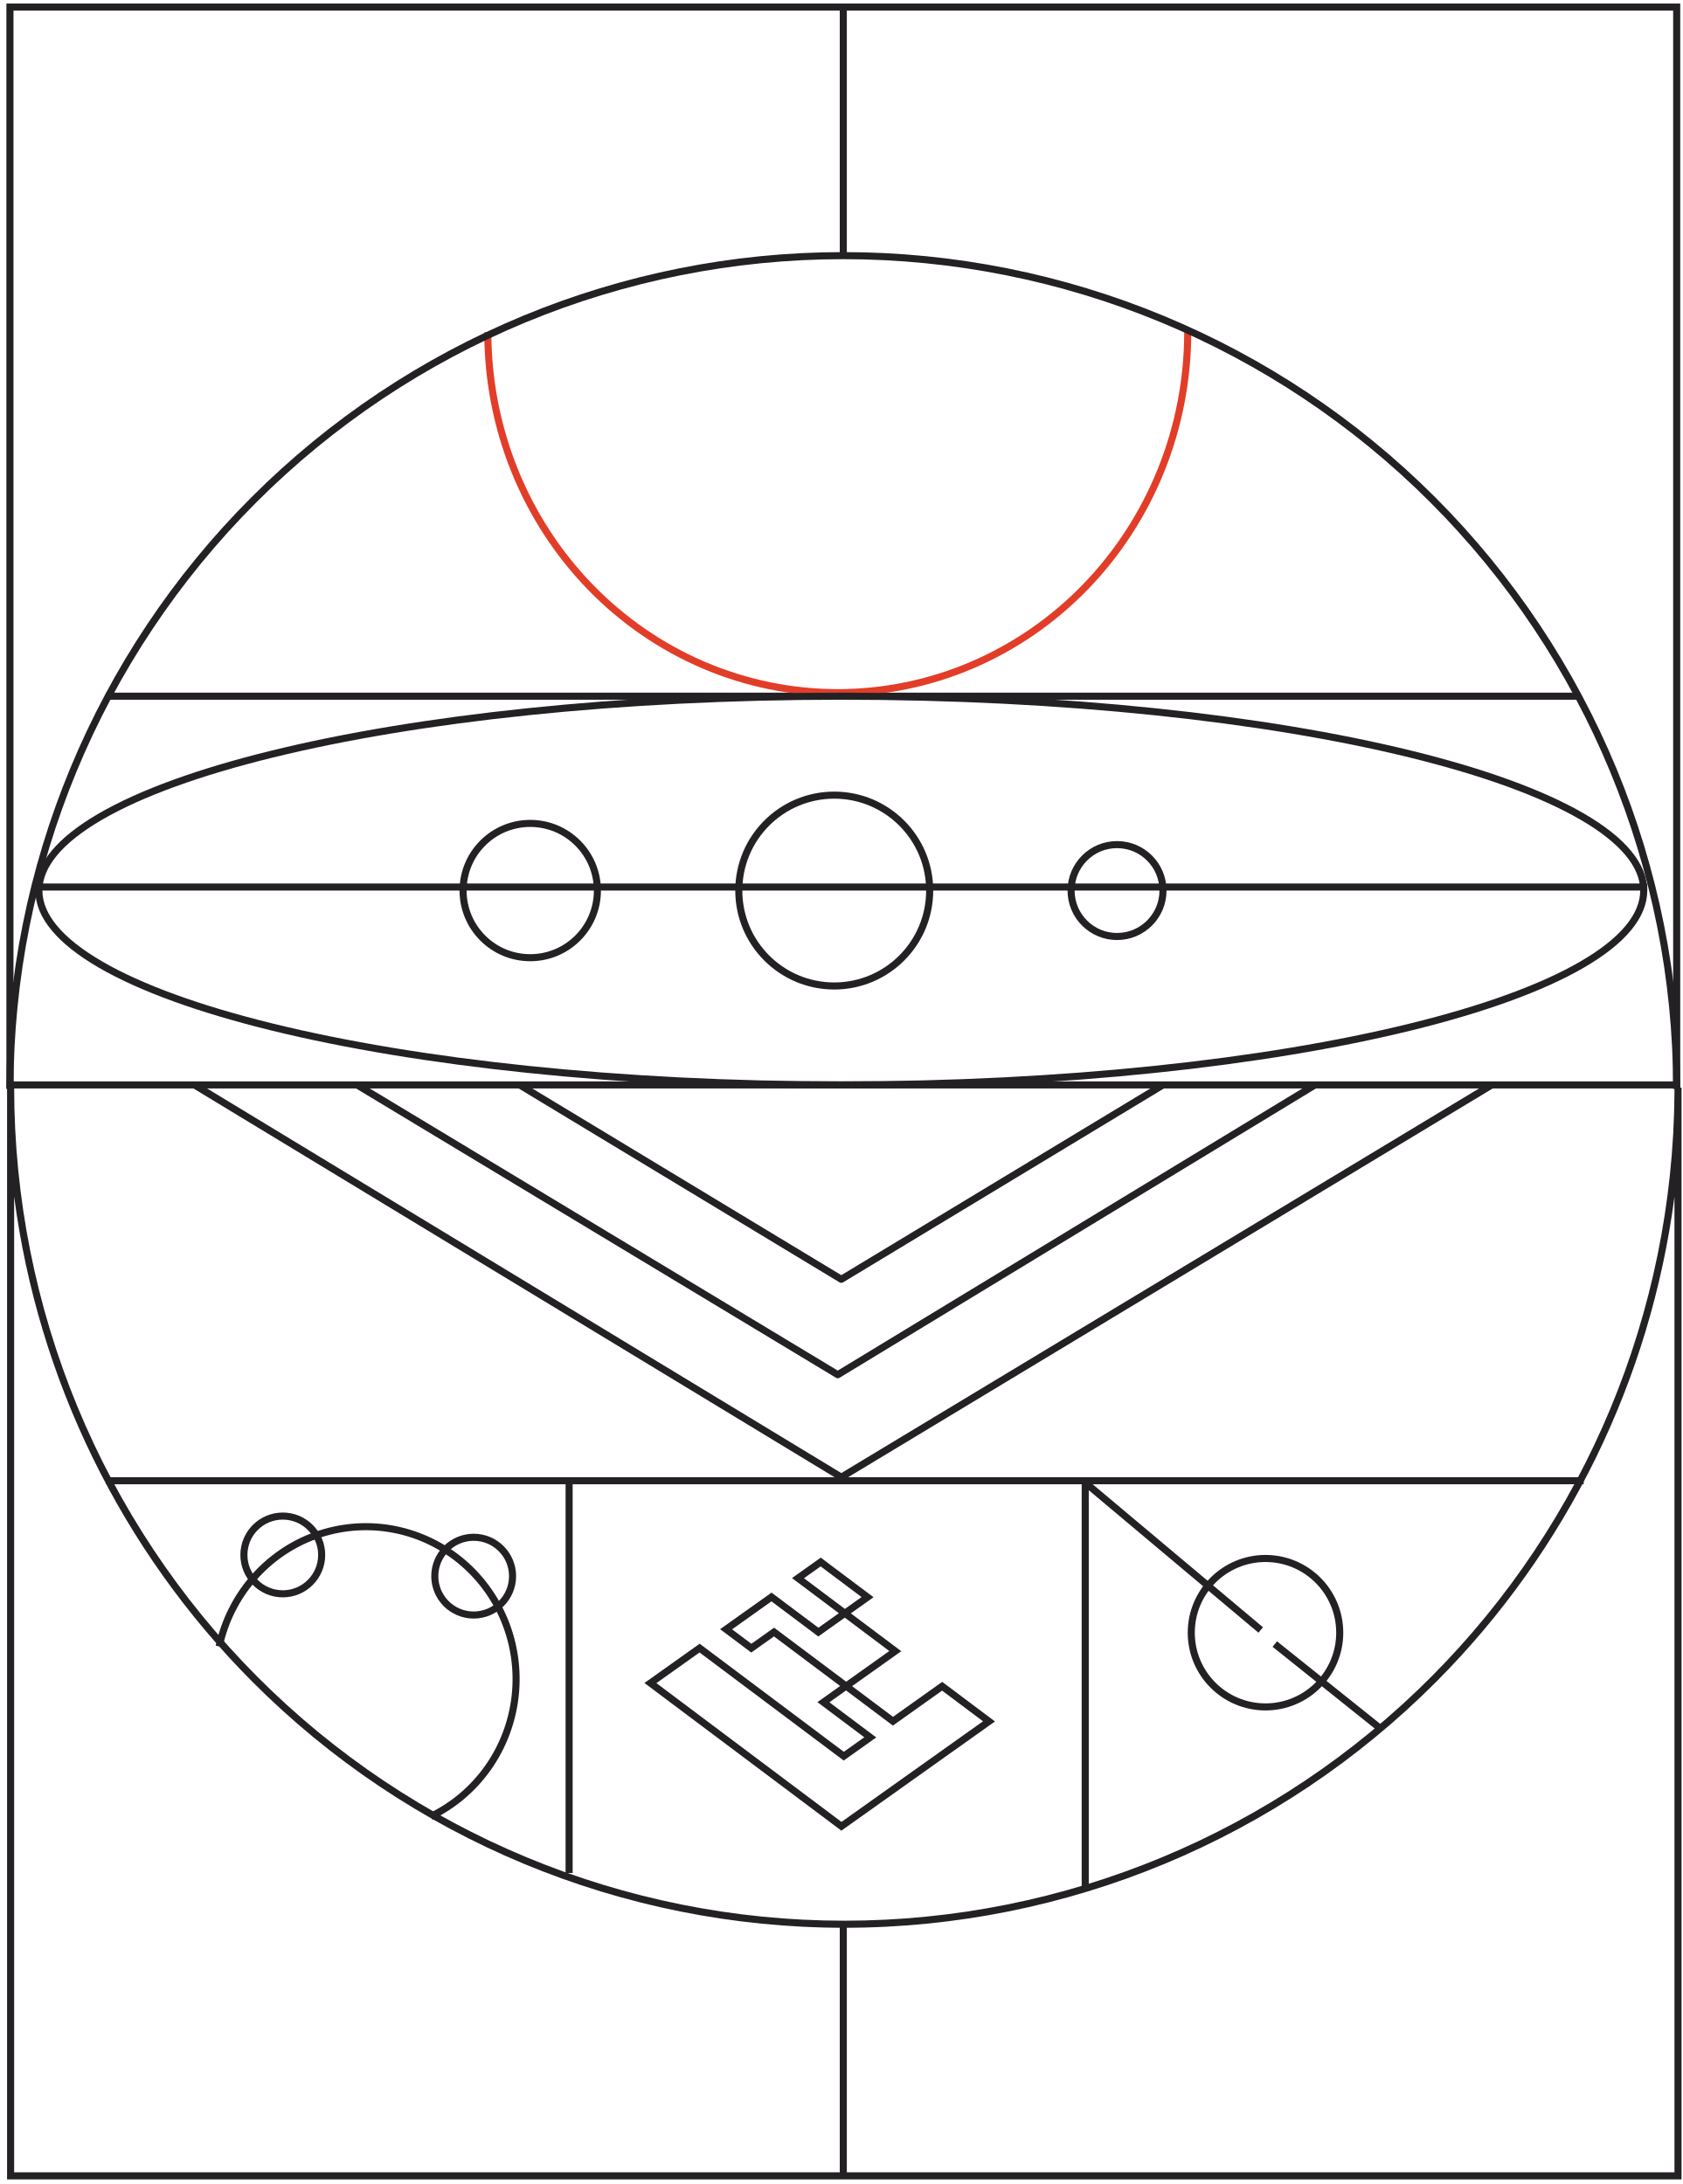
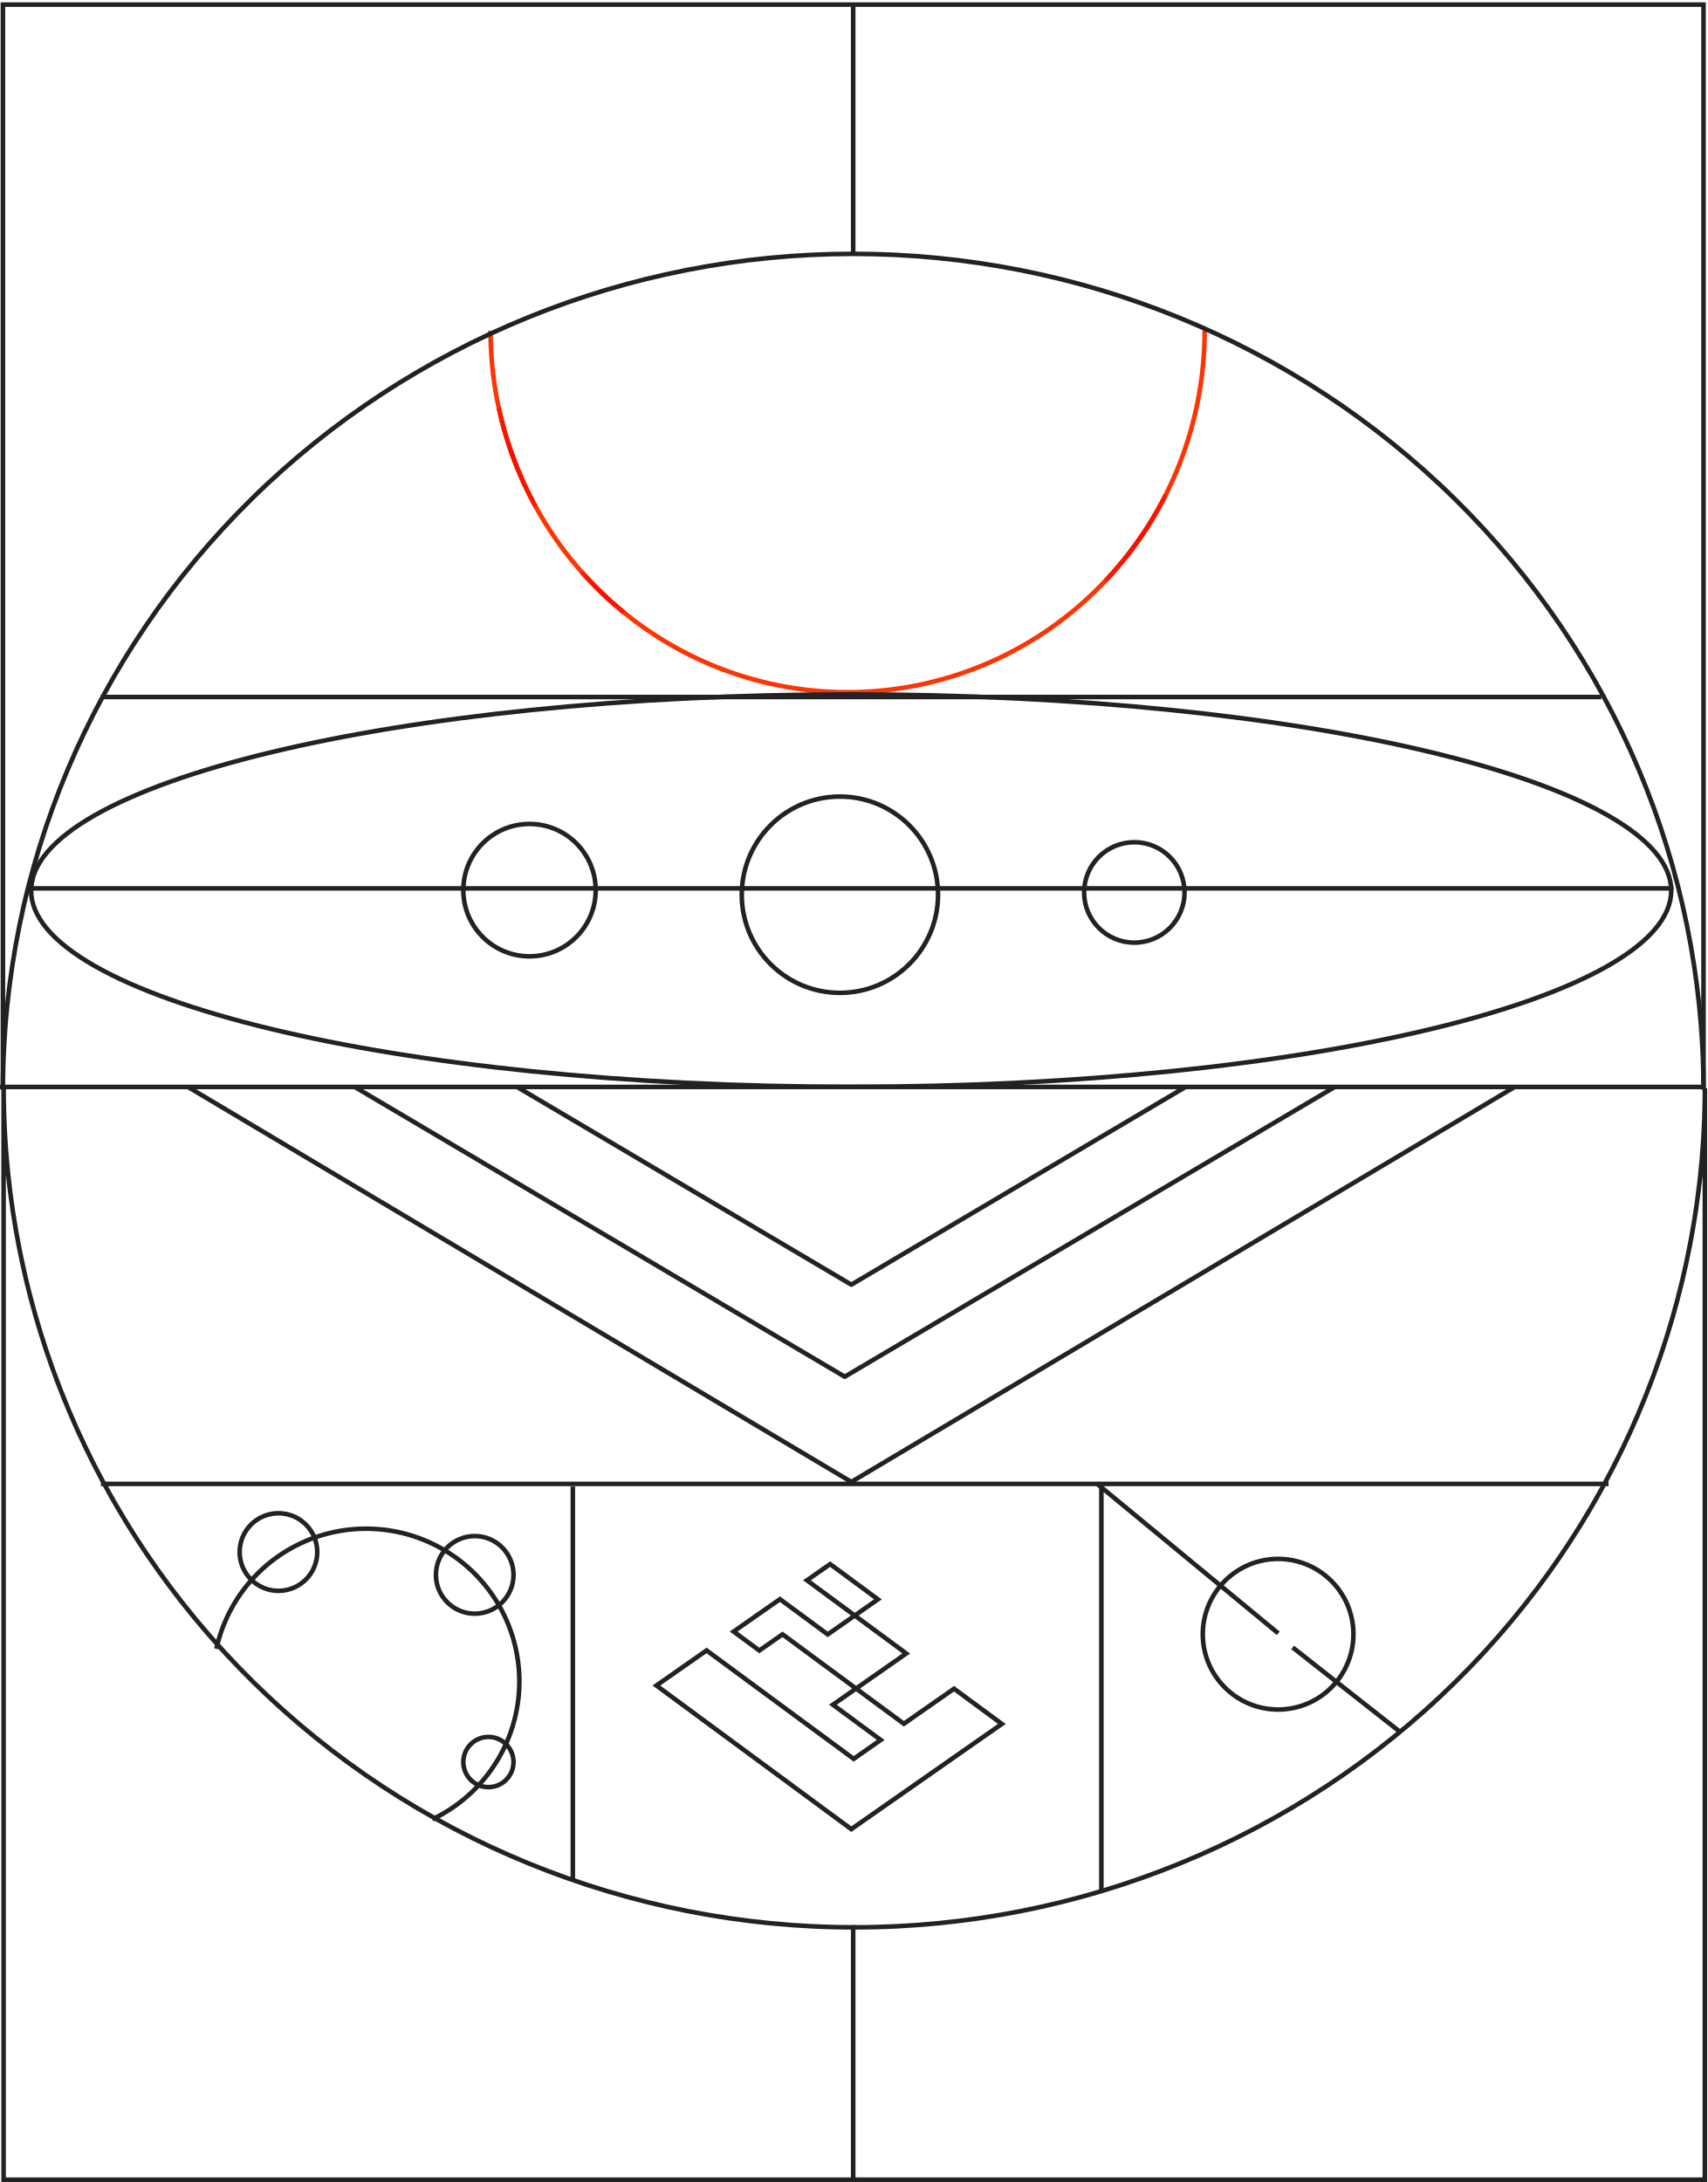
- <svg xmlns="http://www.w3.org/2000/svg" width="238" height="309" viewBox="0 0 238 309" fill="none">
-   <path d="M119.679 238.552L116.468 240.836L123.095 245.806L119.348 248.47L98.957 233.177L92 238.124L119.018 258.388L139.89 243.546L133.263 238.575L126.306 243.523L119.679 238.552ZM119.679 238.552L109.483 230.906L106.272 233.189L102.704 230.513L109.126 225.946L115.753 230.916L119.499 228.252M119.679 238.552L126.636 233.605L119.499 228.252M119.499 228.252L112.872 223.282L116.083 220.998L122.71 225.969L119.499 228.252Z" stroke="#242124" />
-   <path d="M211 153.499L119 208.999L27.5 153.499" stroke="#242124" stroke-miterlimit="10" stroke-linejoin="round" />
-   <path d="M186 153.499L118.5 194.499L50.501 153.499" stroke="#242124" stroke-miterlimit="10" stroke-linejoin="round" />
-   <path d="M73.5 153.499L119 180.999L164.5 153.499" stroke="#242124" stroke-miterlimit="10" stroke-linejoin="round" />
-   <line x1="80.5" y1="264.999" x2="80.5" y2="209.999" stroke="#242124" />
-   <line x1="153.5" y1="266.999" x2="153.5" y2="209.999" stroke="#242124" />
-   <circle cx="179" cy="230.999" r="10.5" stroke="#242124" />
-   <circle cx="67" cy="222.999" r="5.5" stroke="#242124" />
-   <g style="mix-blend-mode:overlay">
-     <circle cx="69" cy="248.999" r="3.5" stroke="#242124" />
+ <svg xmlns="http://www.w3.org/2000/svg" width="374" height="478" viewBox="0 0 374 478" fill="none">
+   <path d="M187.54 369.9L182.466 373.446L192.939 381.165L187.019 385.302L154.795 361.552L143.801 369.235L186.497 400.703L219.48 377.654L209.007 369.936L198.013 377.619L187.54 369.9ZM187.54 369.9L171.429 358.026L166.354 361.572L160.715 357.416L170.864 350.324L181.336 358.042L187.257 353.905M187.54 369.9L198.535 362.217L187.257 353.905M187.257 353.905L176.784 346.187L181.858 342.641L192.331 350.359L187.257 353.905Z" stroke="#242124" />
+   <path fill-rule="evenodd" clip-rule="evenodd" d="M187.151 422.713C236.704 422.713 284.229 403.296 319.271 368.731C349.7 338.715 368.551 299.412 372.987 257.574V476.997H1.289V257.321C5.675 299.253 24.541 338.655 55.032 368.731C90.073 403.296 137.598 422.713 187.151 422.713ZM0.302 238.399C0.302 238.399 0.302 238.399 0.302 238.398L1.302 238.398C1.302 287.014 20.881 333.64 55.734 368.019C90.587 402.398 137.859 421.713 187.151 421.713C236.444 421.713 283.716 402.398 318.569 368.019C352.896 334.158 372.407 288.416 372.987 240.593V238.399H373C373 238.399 373 238.399 373 238.398H374C374 239.133 373.996 239.866 373.987 240.599V477.497V477.997H373.487H0.789H0.289V477.497V238.399H0.302Z" fill="#242124" />
+   <path d="M373.195 238.676L373.195 1.01L0.641 1.01L0.641 238.676" stroke="#242124" />
+   <path d="M186.914 477.358L186.914 421.735" stroke="#242124" />
+   <path d="M186.914 55.611L186.914 0.999" stroke="#242124" />
+   <path d="M331.664 238.208L186.502 324.637L41.34 238.208" stroke="#242124" stroke-miterlimit="10" stroke-linejoin="round" />
+   <path d="M292.25 238.208L185.06 301.589L77.871 238.208" stroke="#242124" stroke-miterlimit="10" stroke-linejoin="round" />
+   <path d="M113.439 238.208L186.501 281.423L259.562 238.208" stroke="#242124" stroke-miterlimit="10" stroke-linejoin="round" />
+   <line x1="125.496" y1="411.549" x2="125.496" y2="325.643" stroke="#242124" />
+   <line x1="241.281" y1="414.069" x2="241.281" y2="325.553" stroke="#242124" />
+   <circle cx="280" cy="357.999" r="16.5" stroke="#242124" />
+   <circle cx="104" cy="344.999" r="8.5" stroke="#242124" />
+   <circle cx="107" cy="385.999" r="5.5" stroke="#242124" />
+   <circle cx="61" cy="339.999" r="8.5" stroke="#242124" />
+   <circle cx="116" cy="194.999" r="14.5" stroke="#242124" />
+   <circle cx="184" cy="195.999" r="21.5" stroke="#242124" />
+   <circle cx="248.5" cy="195.499" r="11" stroke="#242124" />
+   <line x1="4.44813e-08" y1="238.113" x2="372.943" y2="238.113" stroke="#242124" />
+   <line x1="22.117" y1="152.692" x2="350.812" y2="152.692" stroke="#242124" />
+   <line x1="22.117" y1="325.072" x2="352.393" y2="325.072" stroke="#242124" />
+   <path d="M263.907 72.445C263.907 82.846 261.884 93.144 257.953 102.753C254.022 112.362 248.26 121.093 240.996 128.447C233.732 135.801 225.109 141.635 215.619 145.615C206.128 149.595 195.956 151.644 185.684 151.644C175.412 151.644 165.24 149.595 155.749 145.615C146.259 141.635 137.636 135.801 130.372 128.447C123.108 121.093 117.346 112.362 113.415 102.753C109.484 93.144 107.461 82.846 107.461 72.445" stroke="#FE3402" />
+   <path d="M366.121 195.105C366.121 200.814 361.312 206.405 352.216 211.595C343.158 216.764 330.019 221.435 313.739 225.365C281.186 233.222 236.19 238.086 186.471 238.086C136.751 238.086 91.755 233.222 59.202 225.365C42.922 221.435 29.783 216.764 20.725 211.595C11.629 206.405 6.82 200.814 6.82 195.105C6.82 189.396 11.629 183.805 20.725 178.614C29.783 173.445 42.922 168.774 59.202 164.845C91.755 156.988 136.751 152.123 186.471 152.123C236.19 152.123 281.186 156.988 313.739 164.845C330.019 168.774 343.158 173.445 352.216 178.614C361.312 183.805 366.121 189.396 366.121 195.105Z" stroke="#242124" />
+   <line x1="6.32" y1="194.614" x2="366.621" y2="194.614" stroke="#242124" />
+   <path d="M94.706 398.552C99.843 396.099 104.27 392.383 107.57 387.753C110.869 383.124 112.934 377.734 113.568 372.09C114.203 366.446 113.387 360.733 111.197 355.49C109.008 350.247 105.516 345.646 101.051 342.119C96.586 338.592 91.295 336.256 85.675 335.331C80.055 334.405 74.291 334.92 68.926 336.827C63.561 338.735 58.771 341.972 55.006 346.234C51.241 350.496 48.626 355.643 47.406 361.191" stroke="#242124" />
+   <line y1="-0.5" x2="51.228" y2="-0.5" transform="matrix(0.771199 0.636595 -0.649762 0.760138 240.195 325.572)" stroke="#242124" />
+   <line y1="-0.5" x2="30.153" y2="-0.5" transform="matrix(0.786151 0.618035 -0.631335 0.77551 282.867 361.283)" stroke="#242124" />
+   <path d="M373.195 238.664C373.195 190.116 353.569 143.555 318.635 109.226C283.702 74.897 236.321 55.611 186.918 55.611C137.514 55.611 90.134 74.897 55.2 109.226C20.266 143.555 0.641 190.116 0.641 238.664" stroke="#242124" />
+   <g style="mix-blend-mode:overlay" opacity="0.8">
+     <circle cx="131.496" cy="130.358" r="6.496" fill="url(#paint0_radial_10396_2167)" />
  </g>
-   <circle cx="40" cy="219.999" r="5.5" stroke="#242124" />
-   <circle cx="75" cy="125.999" r="9.5" stroke="#242124" />
-   <circle cx="118" cy="125.999" r="13.5" stroke="#242124" />
-   <circle cx="158" cy="125.999" r="6.5" stroke="#242124" />
-   <line x1="1" y1="153.499" x2="237" y2="153.499" stroke="#242124" />
-   <line x1="15" y1="98.499" x2="223" y2="98.499" stroke="#242124" />
-   <line x1="15" y1="209.499" x2="224" y2="209.499" stroke="#242124" />
-   <path d="M168 46.999C168 53.696 166.72 60.328 164.232 66.516C161.744 72.704 158.098 78.326 153.502 83.061C148.905 87.797 143.448 91.554 137.443 94.117C131.437 96.68 125 97.999 118.5 97.999C112 97.999 105.563 96.68 99.557 94.117C93.552 91.554 88.095 87.797 83.498 83.061C78.902 78.326 75.256 72.704 72.768 66.516C70.28 60.328 69 53.696 69 46.999" stroke="#E23D28" />
-   <path d="M232.5 125.999C232.5 129.575 229.536 133.129 223.79 136.466C218.081 139.781 209.785 142.784 199.491 145.312C178.91 150.367 150.452 153.499 119 153.499C87.548 153.499 59.09 150.367 38.509 145.312C28.215 142.784 19.919 139.781 14.21 136.466C8.464 133.129 5.5 129.575 5.5 125.999C5.5 122.423 8.464 118.869 14.21 115.533C19.919 112.217 28.215 109.214 38.509 106.686C59.09 101.631 87.548 98.499 119 98.499C150.452 98.499 178.91 101.631 199.491 106.686C209.785 109.214 218.081 112.217 223.79 115.533C229.536 118.869 232.5 122.423 232.5 125.999Z" stroke="#242124" />
-   <line x1="5" y1="125.499" x2="233" y2="125.499" stroke="#242124" />
-   <path d="M60.931 256.999C64.182 255.419 66.984 253.026 69.072 250.045C71.16 247.064 72.466 243.593 72.868 239.958C73.269 236.324 72.753 232.645 71.367 229.269C69.982 225.893 67.772 222.93 64.947 220.659C62.121 218.388 58.773 216.883 55.217 216.287C51.66 215.691 48.013 216.023 44.618 217.251C41.223 218.48 38.191 220.564 35.809 223.309C33.427 226.053 31.772 229.368 31 232.94" stroke="#242124" />
-   <line x1="153.322" y1="209.616" x2="178.322" y2="230.616" stroke="#242124" />
-   <line x1="180.312" y1="232.609" x2="195.312" y2="244.609" stroke="#242124" />
-   <path d="M237.16 154.045C237.16 122.782 224.741 92.8 202.635 70.693C180.529 48.587 150.546 36.168 119.283 36.168C88.02 36.168 58.038 48.587 35.932 70.693C13.825 92.8 1.406 122.782 1.406 154.045" stroke="#242124" />
-   <path fill-rule="evenodd" clip-rule="evenodd" d="M119.425 272.748C150.833 272.748 180.955 260.224 203.163 237.932C221.714 219.311 233.475 195.148 236.845 169.32V307.348H2V169.278C5.363 195.122 17.126 219.301 35.687 237.932C57.896 260.224 88.017 272.748 119.425 272.748ZM1.003 153.881C1.003 153.881 1.003 153.881 1.003 153.881L2.003 153.881C2.003 185.142 14.374 215.122 36.396 237.226C58.417 259.331 88.283 271.748 119.425 271.748C150.567 271.748 180.434 259.331 202.455 237.226C224.287 215.312 236.635 185.656 236.845 154.685V153.881H236.848C236.848 153.881 236.848 153.881 236.848 153.881H237.848C237.848 154.15 237.847 154.42 237.845 154.689V307.848V308.348H237.345H1.5H1V307.848V153.881H1.003Z" fill="#242124" />
-   <path d="M237.16 154.045L237.16 1L1.406 1L1.406 154.045" stroke="#242124" />
-   <path d="M119.281 307.742L119.281 271.923" stroke="#242124" />
-   <path d="M119.281 36.168L119.281 1" stroke="#242124" />
+   <g style="mix-blend-mode:overlay" opacity="0.8">
+     <circle cx="112.496" cy="100.39" r="11.494" fill="url(#paint1_radial_10396_2167)" />
+   </g>
+   <g style="mix-blend-mode:overlay" opacity="0.8">
+     <circle cx="249.488" cy="118.371" r="11.494" fill="url(#paint2_radial_10396_2167)" />
+   </g>
+   <defs>
+     <radialGradient id="paint0_radial_10396_2167" cx="0" cy="0" r="1" gradientUnits="userSpaceOnUse" gradientTransform="translate(131.496 130.358) rotate(84.0972) scale(8.60117)">
+       <stop />
+       <stop offset="1" stop-color="#3D3B3B" />
+     </radialGradient>
+     <radialGradient id="paint1_radial_10396_2167" cx="0" cy="0" r="1" gradientUnits="userSpaceOnUse" gradientTransform="translate(112.496 100.39) rotate(84.0972) scale(15.2175)">
+       <stop />
+       <stop offset="1" stop-color="#3D3B3B" />
+     </radialGradient>
+     <radialGradient id="paint2_radial_10396_2167" cx="0" cy="0" r="1" gradientUnits="userSpaceOnUse" gradientTransform="translate(249.488 118.371) rotate(84.0972) scale(15.2175)">
+       <stop />
+       <stop offset="1" stop-color="#3D3B3B" />
+     </radialGradient>
+   </defs>
</svg>
